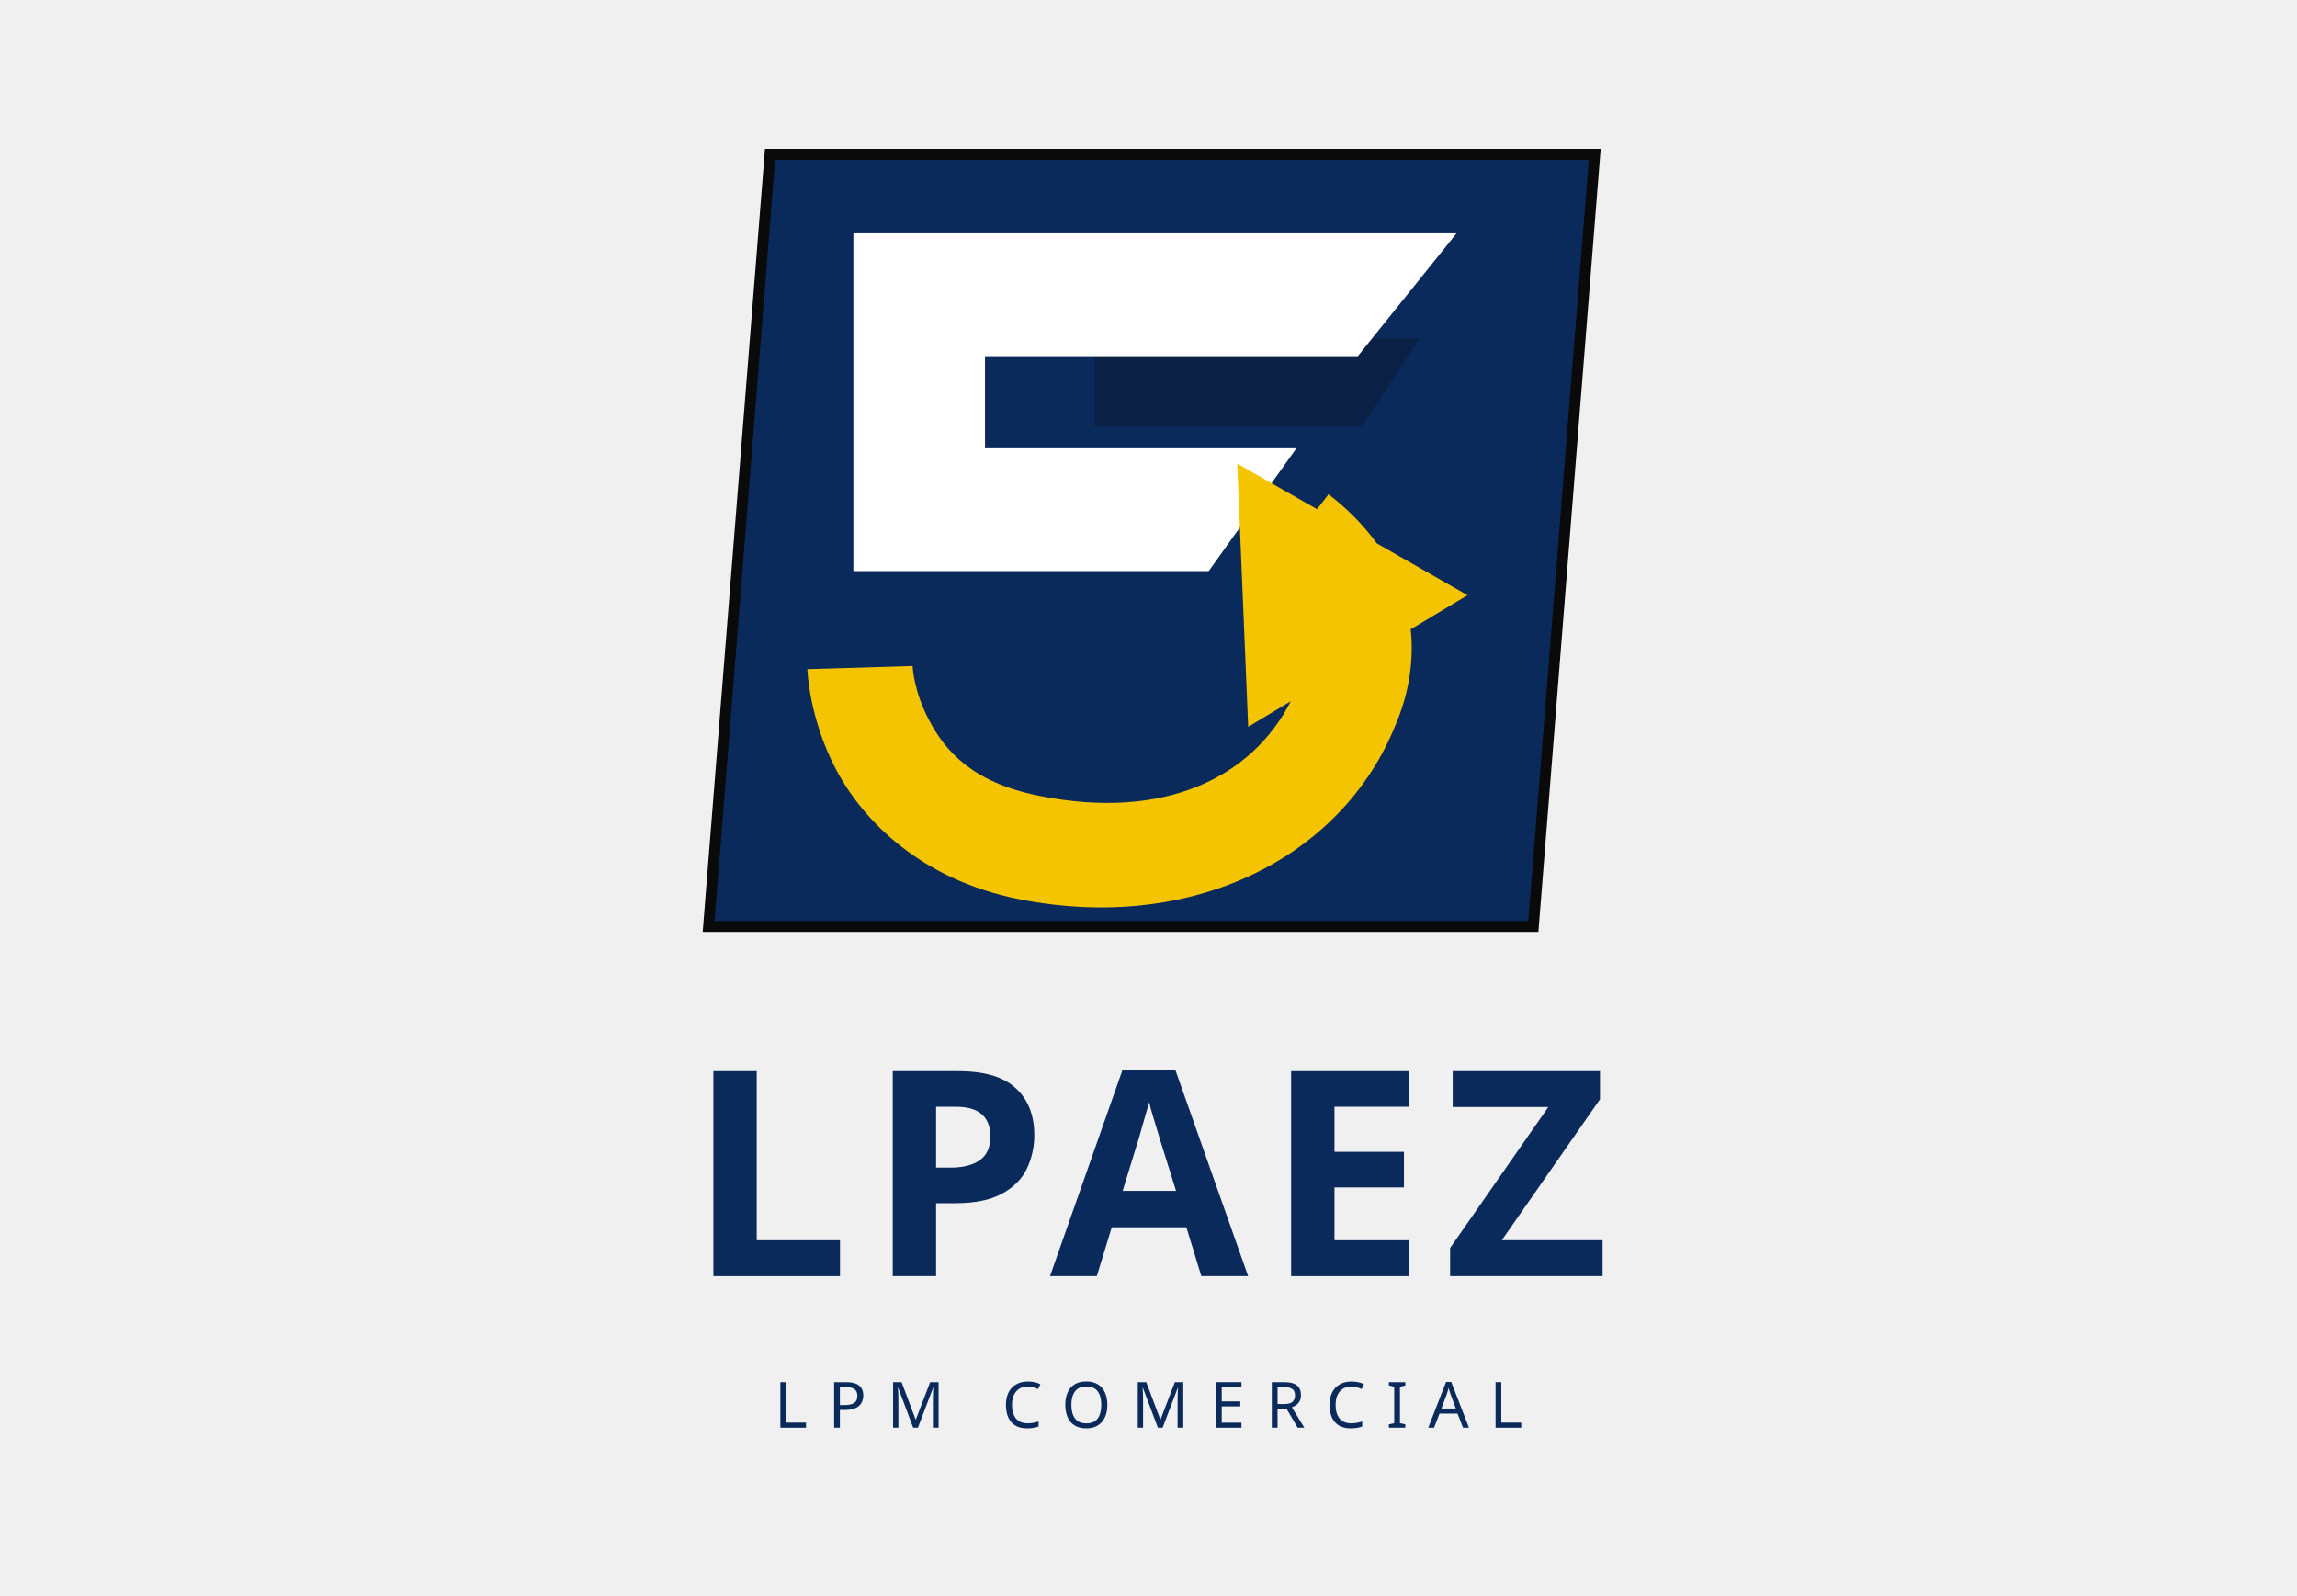
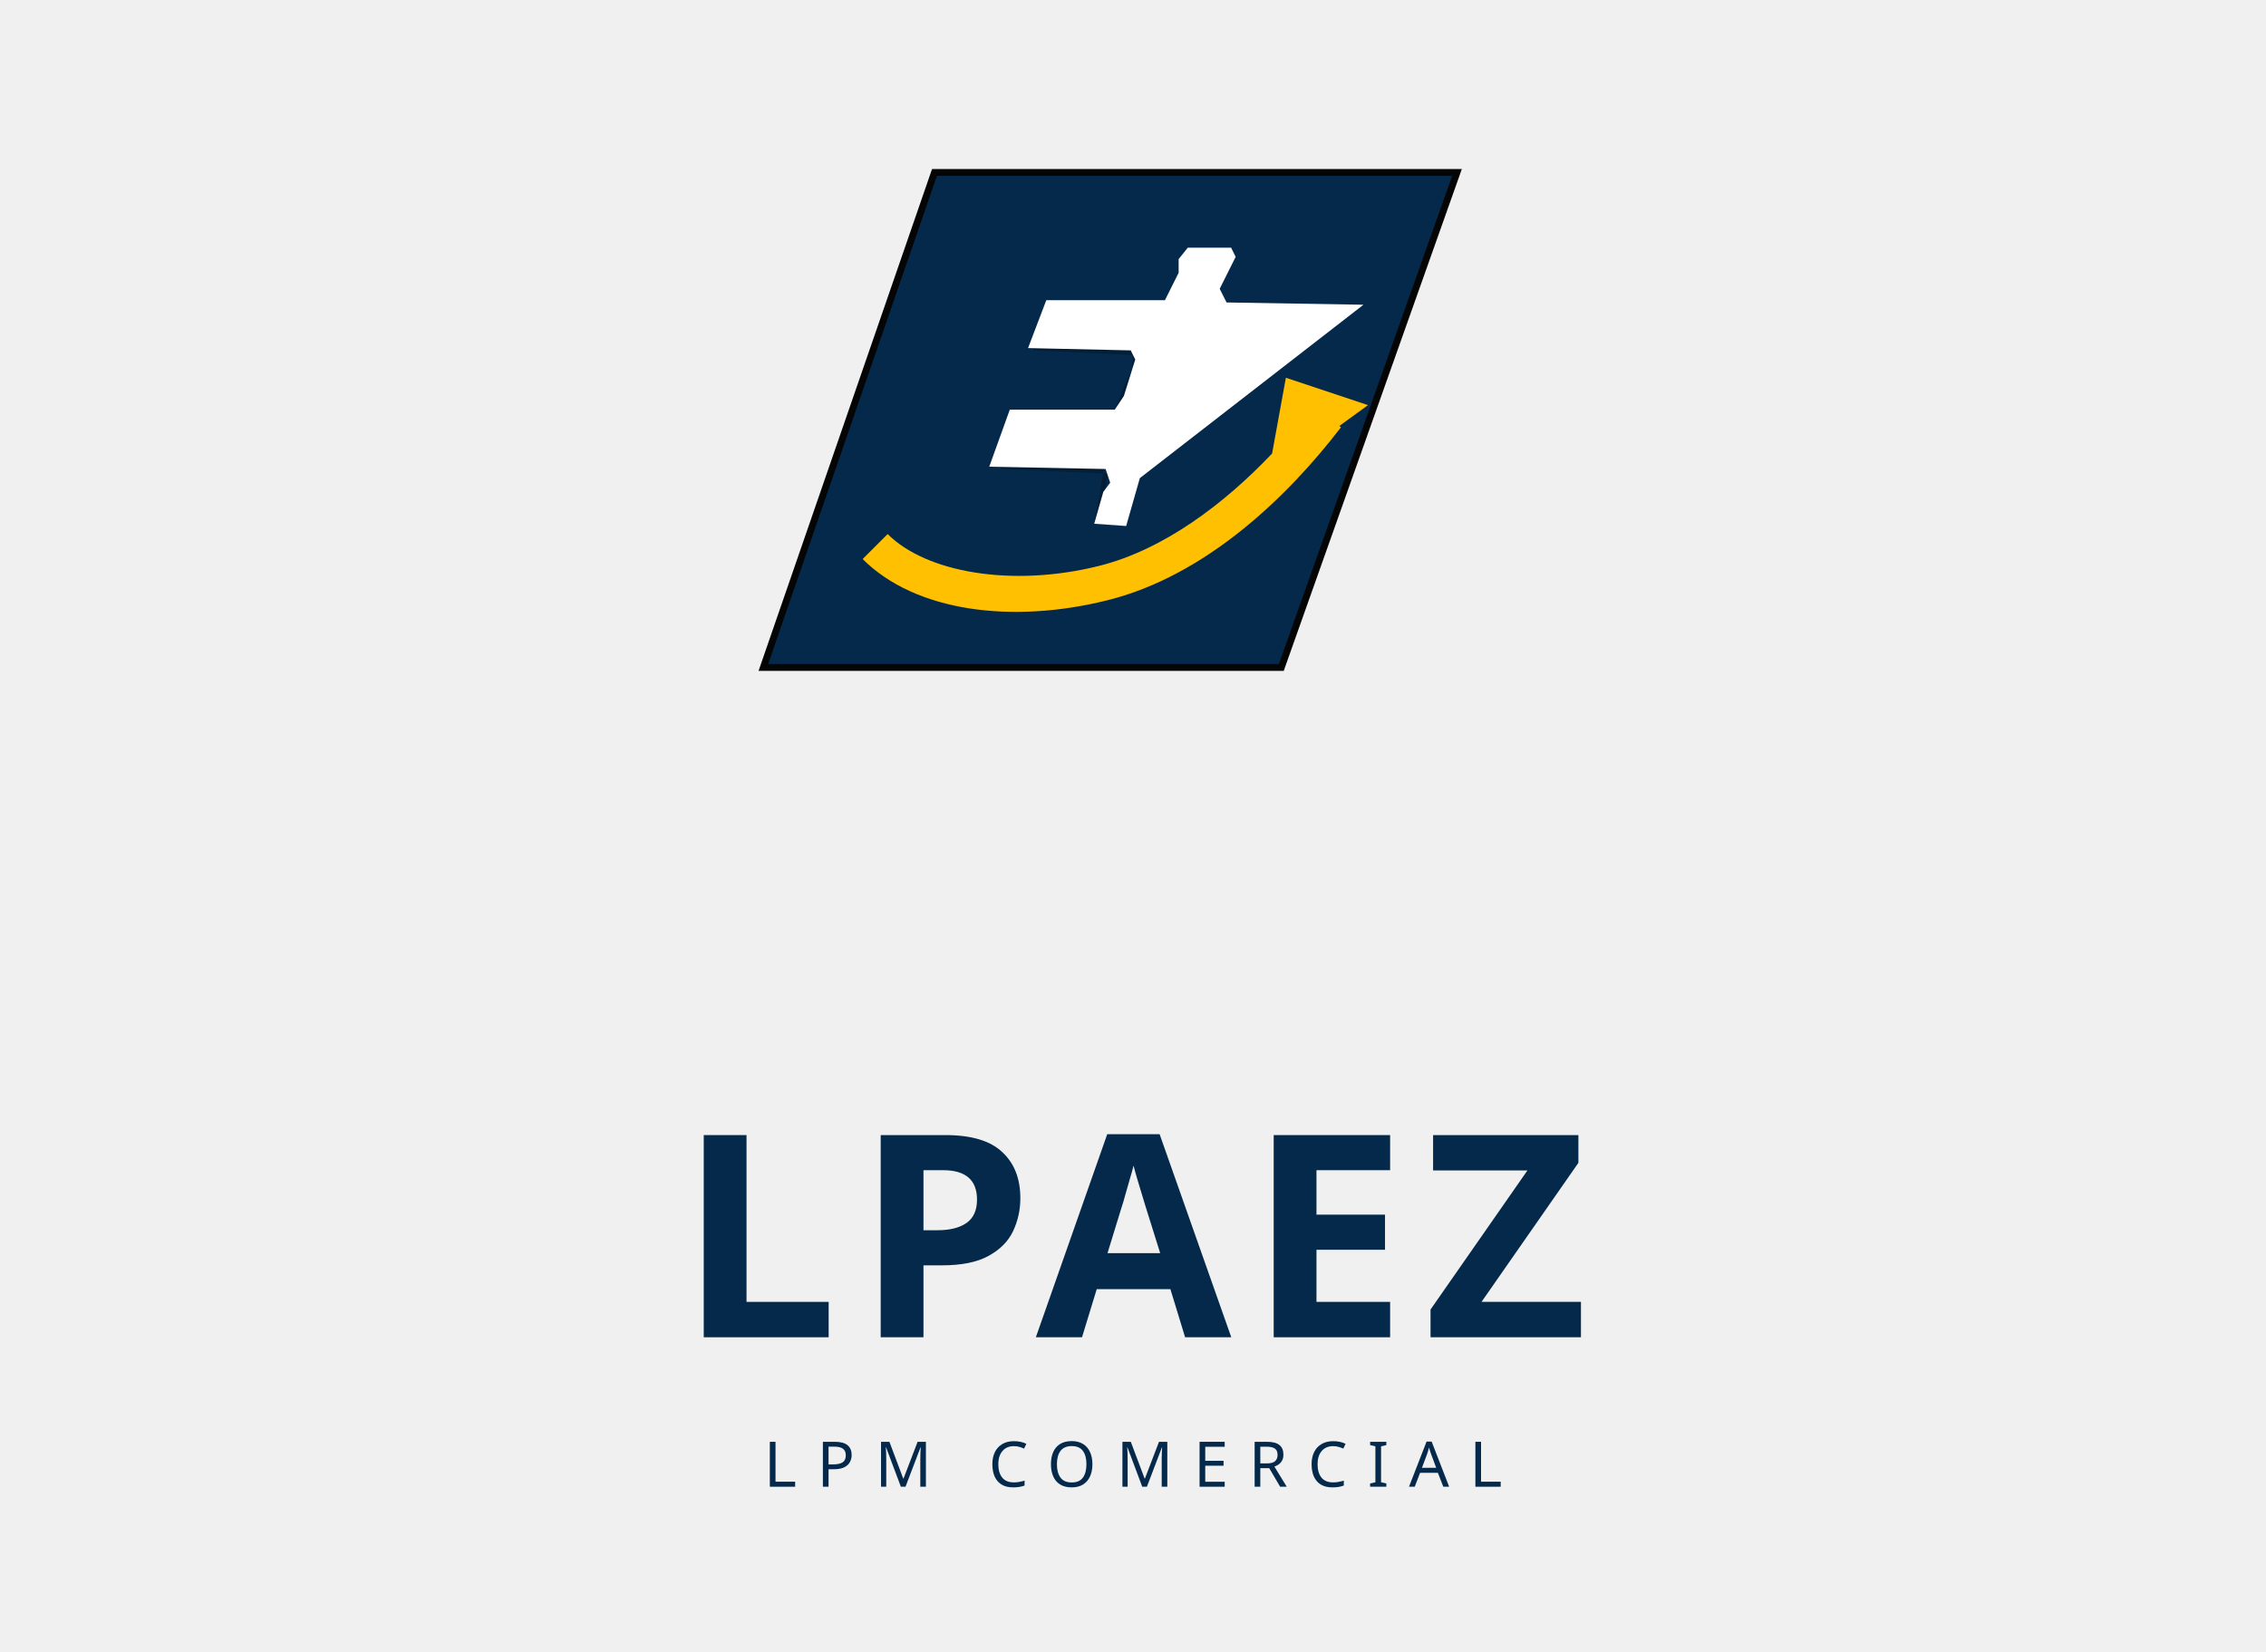
- <svg xmlns="http://www.w3.org/2000/svg" width="576" height="400" viewBox="0 0 576 400" version="1.1" id="lpaez_SF">
-   <defs id="defs" />
-   <g id="layer_isotipo" transform="matrix(0.55,0,0,0.55,148,20)">
-     <path d="M 82,34 H 458 L 430,386 H 54 Z" style="fill:#0a2a5c;stroke:none" id="path4" />
-     <path d="m 230,118 h 148 l -26,40 H 230 Z" style="fill:#0a0a0a;fill-opacity:0.3;stroke:none" id="path6" />
-     <path d="m 120,70 h 275 l -45,56 H 180 v 42 h 142 l -40,56 H 120 Z" style="fill:#ffffff;stroke:none" id="path8" />
-     <path d="m 295,175 5,120 19.42,-11.652 c -17.593,34.511 -57.255,54.611 -114.713,43.119 -30.802,-6.16 -42.886,-20.674 -50.129,-34.334 -7.242,-13.66 -7.588,-24.85 -7.588,-24.85 l -47.98,1.434 c 0,0 0.655,22.31 13.162,45.9 12.507,23.59 38.923,50.076 83.121,58.916 78.501,15.7 147.324,-18.407 171.867,-79.35 6.114,-14.265 8.459,-29.31 6.941,-43.645 L 400,235 358.633,211.361 c -6.058,-8.363 -13.518,-15.86 -22,-22.385 l -5.244,6.816 z" style="fill:#f5c400;stroke:none" id="path10" />
-     <path d="M 82,34 H 458 L 430,386 H 54 Z" style="fill:none;stroke:#0a0a0a;stroke-width:5;stroke-linejoin:miter" id="path12" />
+ <svg xmlns="http://www.w3.org/2000/svg" width="576" height="420" viewBox="0 0 576 420" version="1.1" id="svg20">
+   <defs id="defs22" />
+   <g id="isotipo" transform="matrix(0.58,0,0,0.58,181.86,16)">
+     <defs id="defs20" />
+     <g id="layer_fondo">
+       <path d="M 96,48 H 325 L 248,265 H 21 Z" style="fill:#05294b;stroke:none" id="path2" />
+     </g>
+     <g id="layer_sombra">
+       <path d="m 147,108 -8,18 44,2 -2,20 -5,6 h -43 l -8,24 47,2 -3,18 11,5 -14,-1 9,-50 9,-22 -2,-4 -45,-1 8,-21 z" style="fill:#000000;fill-opacity:0.28;stroke:none" id="path5" />
+     </g>
+     <g id="layer_blanco">
+       <path id="marca_blanca" d="m 284,106 -60,-1 -3,-6 7,-14 -2,-4 h -19 l -4,5 v 6 l -6,12 h -52 l -8,21 45,1 2,4 -5,16 -4,6 h -46 l -9,25 51,1 2,6 -3,4 -4,14 14,1 6,-21 z" style="fill:#ffffff;stroke:none" />
+     </g>
+     <g id="layer_flecha">
+       <path id="flecha_centro" style="color:#000000;fill:#fec001;stroke-linejoin:round;-inkscape-stroke:none" d="m 250,138 -6.039,33.215 c -20.955,22.075 -47.544,42.192 -75.84,49.266 -38.113,9.528 -75.746,2.934 -92.641,-13.961 l -10.961,10.961 c 23.105,23.105 65.472,28.511 107.359,18.039 42.86,-10.715 78.631,-44.97 102.271,-75.805 l -0.734,-0.562 L 286,150 Z" />
+     </g>
+     <g id="layer_contorno">
+       <path d="M 96,48 H 325 L 248,265 H 21 Z" style="fill:none;stroke:#050505;stroke-width:3;stroke-linejoin:miter" id="path13" />
+     </g>
  </g>
  <g id="layer_tipo">
-     <g aria-label="LPAEZ" id="lk_lpaez" style="font-weight:700;font-size:72px;font-family:'Space Grotesk';letter-spacing:4.3px;text-anchor:middle;fill:#0a2a5c">
-       <path d="m 178.888,320 v -51.408 h 10.872 V 311 h 20.88 v 9 z" id="path19" />
-       <path d="m 240.284,268.592 q 9.936,0 14.472,4.32 4.608,4.248 4.608,11.736 0,4.464 -1.872,8.424 -1.872,3.888 -6.264,6.264 -4.32,2.376 -11.808,2.376 h -4.68 V 320 h -10.872 v -51.408 z m -0.576,8.928 h -4.968 v 15.264 h 3.6 q 4.608,0 7.272,-1.8 2.736,-1.872 2.736,-5.976 0,-7.488 -8.64,-7.488 z" id="path21" />
-       <path d="m 301.248,320 -3.744,-12.24 h -18.72 l -3.744,12.24 h -11.736 l 18.144,-51.624 h 13.32 l 18.216,51.624 z m -10.08,-33.336 q -0.36,-1.224 -0.936,-3.096 -0.576,-1.872 -1.152,-3.816 -0.576,-1.944 -0.936,-3.384 -0.36,1.44 -1.008,3.6 -0.576,2.088 -1.152,4.032 -0.504,1.872 -0.792,2.664 l -3.672,11.952 h 13.392 z" id="path23" />
-       <path d="m 353.356,320 h -29.592 v -51.408 h 29.592 v 8.928 h -18.72 v 11.304 h 17.424 v 8.928 h -17.424 V 311 h 18.72 z" id="path25" />
-       <path d="m 401.864,320 h -38.232 v -7.056 l 24.624,-35.352 h -23.976 v -9 h 36.936 v 7.056 L 376.592,311 h 25.272 z" id="path27" />
+     <g aria-label="LPAEZ" id="text15" style="font-weight:700;font-size:72px;font-family:'Space Grotesk';letter-spacing:4.3px;text-anchor:middle;fill:#05294b">
+       <path d="m 178.888,340 v -51.408 h 10.872 V 331 h 20.88 v 9 z" id="path24" />
+       <path d="m 240.284,288.592 q 9.936,0 14.472,4.32 4.608,4.248 4.608,11.736 0,4.464 -1.872,8.424 -1.872,3.888 -6.264,6.264 -4.32,2.376 -11.808,2.376 h -4.68 V 340 h -10.872 v -51.408 z m -0.576,8.928 h -4.968 v 15.264 h 3.6 q 4.608,0 7.272,-1.8 2.736,-1.872 2.736,-5.976 0,-7.488 -8.64,-7.488 z" id="path26" />
+       <path d="m 301.248,340 -3.744,-12.24 h -18.72 l -3.744,12.24 h -11.736 l 18.144,-51.624 h 13.32 l 18.216,51.624 z m -10.08,-33.336 q -0.36,-1.224 -0.936,-3.096 -0.576,-1.872 -1.152,-3.816 -0.576,-1.944 -0.936,-3.384 -0.36,1.44 -1.008,3.6 -0.576,2.088 -1.152,4.032 -0.504,1.872 -0.792,2.664 l -3.672,11.952 h 13.392 z" id="path28" />
+       <path d="m 353.356,340 h -29.592 v -51.408 h 29.592 v 8.928 h -18.72 v 11.304 h 17.424 v 8.928 h -17.424 V 331 h 18.72 z" id="path30" />
+       <path d="m 401.864,340 h -38.232 v -7.056 l 24.624,-35.352 h -23.976 v -9 h 36.936 v 7.056 L 376.592,331 h 25.272 z" id="path32" />
    </g>
-     <g aria-label="LPM COMERCIAL" id="lk_sub" style="font-weight:500;font-size:16px;font-family:'Space Grotesk';letter-spacing:5.1px;text-anchor:middle;fill:#0a2a5c">
-       <path d="m 195.688,358 v -11.424 h 1.44 v 10.144 h 4.992 V 358 Z" id="path30" />
-       <path d="m 212.196,346.576 q 2.24,0 3.264,0.88 1.024,0.88 1.024,2.48 0,0.944 -0.432,1.776 -0.416,0.816 -1.424,1.328 -0.992,0.512 -2.704,0.512 h -1.312 V 358 h -1.44 v -11.424 z m -0.128,1.232 h -1.456 v 4.512 h 1.152 q 1.632,0 2.432,-0.528 0.8,-0.528 0.8,-1.792 0,-1.104 -0.704,-1.648 -0.704,-0.544 -2.224,-0.544 z" id="path32" />
-       <path d="m 228.992,358 -3.76,-10.016 h -0.064 q 0.048,0.496 0.08,1.344 0.032,0.832 0.032,1.744 V 358 h -1.328 v -11.424 h 2.128 l 3.52,9.36 h 0.064 l 3.584,-9.36 h 2.112 V 358 h -1.424 v -7.024 q 0,-0.832 0.032,-1.648 0.048,-0.816 0.08,-1.328 h -0.064 l -3.808,10 z" id="path34" />
-       <path d="m 257.72,347.68 q -1.84,0 -2.896,1.232 -1.056,1.232 -1.056,3.376 0,2.128 0.976,3.376 0.992,1.232 2.96,1.232 0.752,0 1.424,-0.128 0.672,-0.128 1.312,-0.32 v 1.248 q -0.64,0.24 -1.328,0.352 -0.672,0.112 -1.616,0.112 -1.744,0 -2.912,-0.72 -1.168,-0.72 -1.76,-2.048 -0.576,-1.328 -0.576,-3.12 0,-1.728 0.624,-3.04 0.64,-1.328 1.872,-2.064 1.232,-0.752 2.992,-0.752 1.808,0 3.152,0.672 l -0.576,1.216 q -0.528,-0.24 -1.184,-0.432 -0.64,-0.192 -1.408,-0.192 z" id="path36" />
-       <path d="m 277.684,352.272 q 0,1.776 -0.608,3.104 -0.592,1.312 -1.76,2.048 -1.168,0.736 -2.896,0.736 -1.776,0 -2.96,-0.736 -1.168,-0.736 -1.744,-2.064 -0.576,-1.328 -0.576,-3.104 0,-1.76 0.576,-3.072 0.576,-1.312 1.744,-2.048 1.184,-0.736 2.976,-0.736 1.712,0 2.88,0.736 1.168,0.72 1.76,2.048 0.608,1.312 0.608,3.088 z m -9.024,0 q 0,2.16 0.912,3.408 0.912,1.232 2.848,1.232 1.952,0 2.848,-1.232 0.896,-1.248 0.896,-3.408 0,-2.16 -0.896,-3.376 -0.896,-1.232 -2.832,-1.232 -1.936,0 -2.864,1.232 -0.912,1.216 -0.912,3.376 z" id="path38" />
-       <path d="m 290.352,358 -3.76,-10.016 h -0.064 q 0.048,0.496 0.08,1.344 0.032,0.832 0.032,1.744 V 358 h -1.328 v -11.424 h 2.128 l 3.52,9.36 h 0.064 l 3.584,-9.36 h 2.112 V 358 h -1.424 v -7.024 q 0,-0.832 0.032,-1.648 0.048,-0.816 0.08,-1.328 h -0.064 l -3.808,10 z" id="path40" />
-       <path d="m 311.308,358 h -6.384 v -11.424 h 6.384 v 1.264 h -4.944 v 3.568 h 4.656 v 1.248 h -4.656 v 4.08 h 4.944 z" id="path42" />
-       <path d="m 322.072,346.576 q 2.128,0 3.136,0.816 1.024,0.8 1.024,2.432 0,0.912 -0.336,1.52 -0.336,0.608 -0.864,0.976 -0.512,0.352 -1.088,0.56 l 3.136,5.12 h -1.68 l -2.768,-4.72 h -2.272 V 358 h -1.44 v -11.424 z m -0.08,1.248 h -1.632 v 4.24 h 1.712 q 1.392,0 2.032,-0.544 0.64,-0.56 0.64,-1.632 0,-1.12 -0.672,-1.584 -0.672,-0.48 -2.08,-0.48 z" id="path44" />
-       <path d="m 338.868,347.68 q -1.84,0 -2.896,1.232 -1.056,1.232 -1.056,3.376 0,2.128 0.976,3.376 0.992,1.232 2.96,1.232 0.752,0 1.424,-0.128 0.672,-0.128 1.312,-0.32 v 1.248 q -0.64,0.24 -1.328,0.352 -0.672,0.112 -1.616,0.112 -1.744,0 -2.912,-0.72 -1.168,-0.72 -1.76,-2.048 -0.576,-1.328 -0.576,-3.12 0,-1.728 0.624,-3.04 0.64,-1.328 1.872,-2.064 1.232,-0.752 2.992,-0.752 1.808,0 3.152,0.672 l -0.576,1.216 q -0.528,-0.24 -1.184,-0.432 -0.64,-0.192 -1.408,-0.192 z" id="path46" />
-       <path d="m 352.4,358 h -4.128 v -0.832 l 1.344,-0.304 v -9.136 l -1.344,-0.32 v -0.832 h 4.128 v 0.832 l -1.344,0.32 v 9.136 l 1.344,0.304 z" id="path48" />
-       <path d="m 366.876,358 -1.376,-3.536 h -4.528 l -1.36,3.536 h -1.456 l 4.464,-11.472 h 1.296 L 368.364,358 Z m -3.088,-8.272 q -0.048,-0.128 -0.16,-0.464 -0.112,-0.336 -0.224,-0.688 -0.096,-0.368 -0.16,-0.56 -0.112,0.496 -0.256,0.976 -0.144,0.464 -0.24,0.736 l -1.296,3.456 h 3.616 z" id="path50" />
-       <path d="m 375.032,358 v -11.424 h 1.44 v 10.144 h 4.992 V 358 Z" id="path52" />
+     <g aria-label="LPM COMERCIAL" id="text17" style="font-weight:500;font-size:16px;font-family:'Space Grotesk';letter-spacing:5.1px;text-anchor:middle;fill:#05294b">
+       <path d="m 195.688,378 v -11.424 h 1.44 v 10.144 h 4.992 V 378 Z" id="path35" />
+       <path d="m 212.196,366.576 q 2.24,0 3.264,0.88 1.024,0.88 1.024,2.48 0,0.944 -0.432,1.776 -0.416,0.816 -1.424,1.328 -0.992,0.512 -2.704,0.512 h -1.312 V 378 h -1.44 v -11.424 z m -0.128,1.232 h -1.456 v 4.512 h 1.152 q 1.632,0 2.432,-0.528 0.8,-0.528 0.8,-1.792 0,-1.104 -0.704,-1.648 -0.704,-0.544 -2.224,-0.544 z" id="path37" />
+       <path d="m 228.992,378 -3.76,-10.016 h -0.064 q 0.048,0.496 0.08,1.344 0.032,0.832 0.032,1.744 V 378 h -1.328 v -11.424 h 2.128 l 3.52,9.36 h 0.064 l 3.584,-9.36 h 2.112 V 378 h -1.424 v -7.024 q 0,-0.832 0.032,-1.648 0.048,-0.816 0.08,-1.328 h -0.064 l -3.808,10 z" id="path39" />
+       <path d="m 257.72,367.68 q -1.84,0 -2.896,1.232 -1.056,1.232 -1.056,3.376 0,2.128 0.976,3.376 0.992,1.232 2.96,1.232 0.752,0 1.424,-0.128 0.672,-0.128 1.312,-0.32 v 1.248 q -0.64,0.24 -1.328,0.352 -0.672,0.112 -1.616,0.112 -1.744,0 -2.912,-0.72 -1.168,-0.72 -1.76,-2.048 -0.576,-1.328 -0.576,-3.12 0,-1.728 0.624,-3.04 0.64,-1.328 1.872,-2.064 1.232,-0.752 2.992,-0.752 1.808,0 3.152,0.672 l -0.576,1.216 q -0.528,-0.24 -1.184,-0.432 -0.64,-0.192 -1.408,-0.192 z" id="path41" />
+       <path d="m 277.684,372.272 q 0,1.776 -0.608,3.104 -0.592,1.312 -1.76,2.048 -1.168,0.736 -2.896,0.736 -1.776,0 -2.96,-0.736 -1.168,-0.736 -1.744,-2.064 -0.576,-1.328 -0.576,-3.104 0,-1.76 0.576,-3.072 0.576,-1.312 1.744,-2.048 1.184,-0.736 2.976,-0.736 1.712,0 2.88,0.736 1.168,0.72 1.76,2.048 0.608,1.312 0.608,3.088 z m -9.024,0 q 0,2.16 0.912,3.408 0.912,1.232 2.848,1.232 1.952,0 2.848,-1.232 0.896,-1.248 0.896,-3.408 0,-2.16 -0.896,-3.376 -0.896,-1.232 -2.832,-1.232 -1.936,0 -2.864,1.232 -0.912,1.216 -0.912,3.376 z" id="path43" />
+       <path d="m 290.352,378 -3.76,-10.016 h -0.064 q 0.048,0.496 0.08,1.344 0.032,0.832 0.032,1.744 V 378 h -1.328 v -11.424 h 2.128 l 3.52,9.36 h 0.064 l 3.584,-9.36 h 2.112 V 378 h -1.424 v -7.024 q 0,-0.832 0.032,-1.648 0.048,-0.816 0.08,-1.328 h -0.064 l -3.808,10 z" id="path45" />
+       <path d="m 311.308,378 h -6.384 v -11.424 h 6.384 v 1.264 h -4.944 v 3.568 h 4.656 v 1.248 h -4.656 v 4.08 h 4.944 z" id="path47" />
+       <path d="m 322.072,366.576 q 2.128,0 3.136,0.816 1.024,0.8 1.024,2.432 0,0.912 -0.336,1.52 -0.336,0.608 -0.864,0.976 -0.512,0.352 -1.088,0.56 l 3.136,5.12 h -1.68 l -2.768,-4.72 h -2.272 V 378 h -1.44 v -11.424 z m -0.08,1.248 h -1.632 v 4.24 h 1.712 q 1.392,0 2.032,-0.544 0.64,-0.56 0.64,-1.632 0,-1.12 -0.672,-1.584 -0.672,-0.48 -2.08,-0.48 z" id="path49" />
+       <path d="m 338.868,367.68 q -1.84,0 -2.896,1.232 -1.056,1.232 -1.056,3.376 0,2.128 0.976,3.376 0.992,1.232 2.96,1.232 0.752,0 1.424,-0.128 0.672,-0.128 1.312,-0.32 v 1.248 q -0.64,0.24 -1.328,0.352 -0.672,0.112 -1.616,0.112 -1.744,0 -2.912,-0.72 -1.168,-0.72 -1.76,-2.048 -0.576,-1.328 -0.576,-3.12 0,-1.728 0.624,-3.04 0.64,-1.328 1.872,-2.064 1.232,-0.752 2.992,-0.752 1.808,0 3.152,0.672 l -0.576,1.216 q -0.528,-0.24 -1.184,-0.432 -0.64,-0.192 -1.408,-0.192 z" id="path51" />
+       <path d="m 352.4,378 h -4.128 v -0.832 l 1.344,-0.304 v -9.136 l -1.344,-0.32 v -0.832 h 4.128 v 0.832 l -1.344,0.32 v 9.136 l 1.344,0.304 z" id="path53" />
+       <path d="m 366.876,378 -1.376,-3.536 h -4.528 l -1.36,3.536 h -1.456 l 4.464,-11.472 h 1.296 L 368.364,378 Z m -3.088,-8.272 q -0.048,-0.128 -0.16,-0.464 -0.112,-0.336 -0.224,-0.688 -0.096,-0.368 -0.16,-0.56 -0.112,0.496 -0.256,0.976 -0.144,0.464 -0.24,0.736 l -1.296,3.456 h 3.616 z" id="path55" />
+       <path d="m 375.032,378 v -11.424 h 1.44 v 10.144 h 4.992 V 378 Z" id="path57" />
    </g>
  </g>
</svg>
